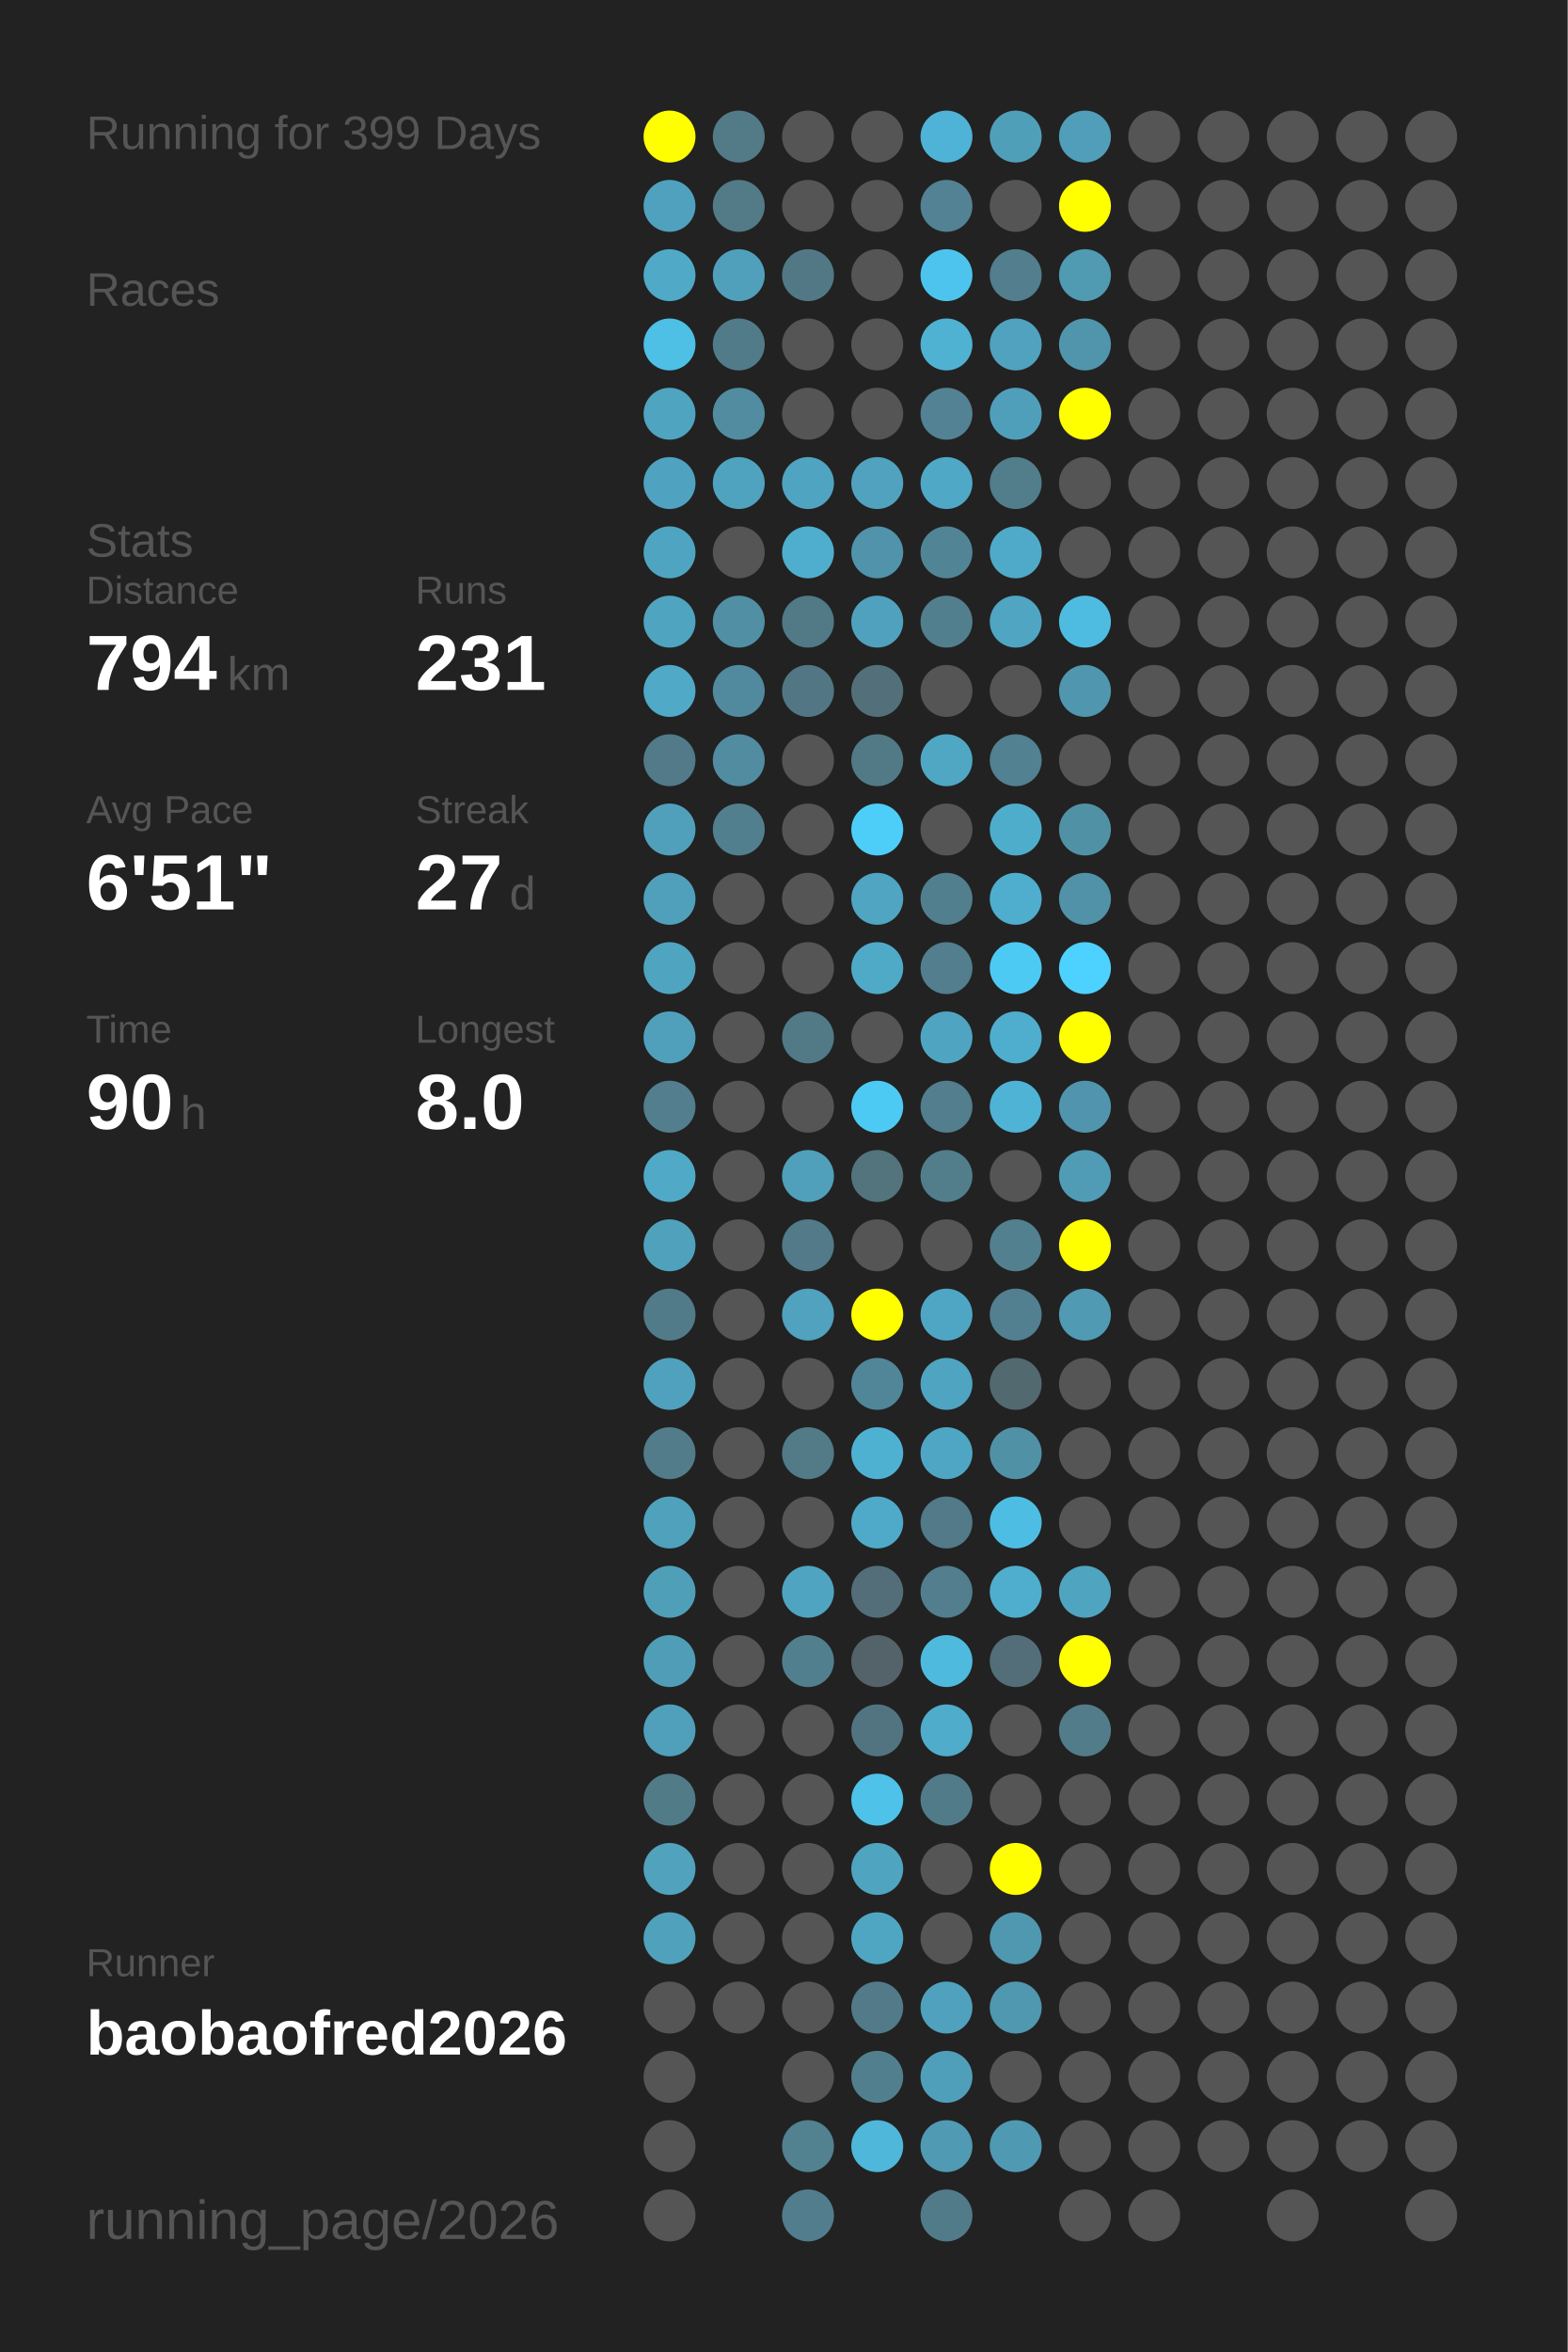
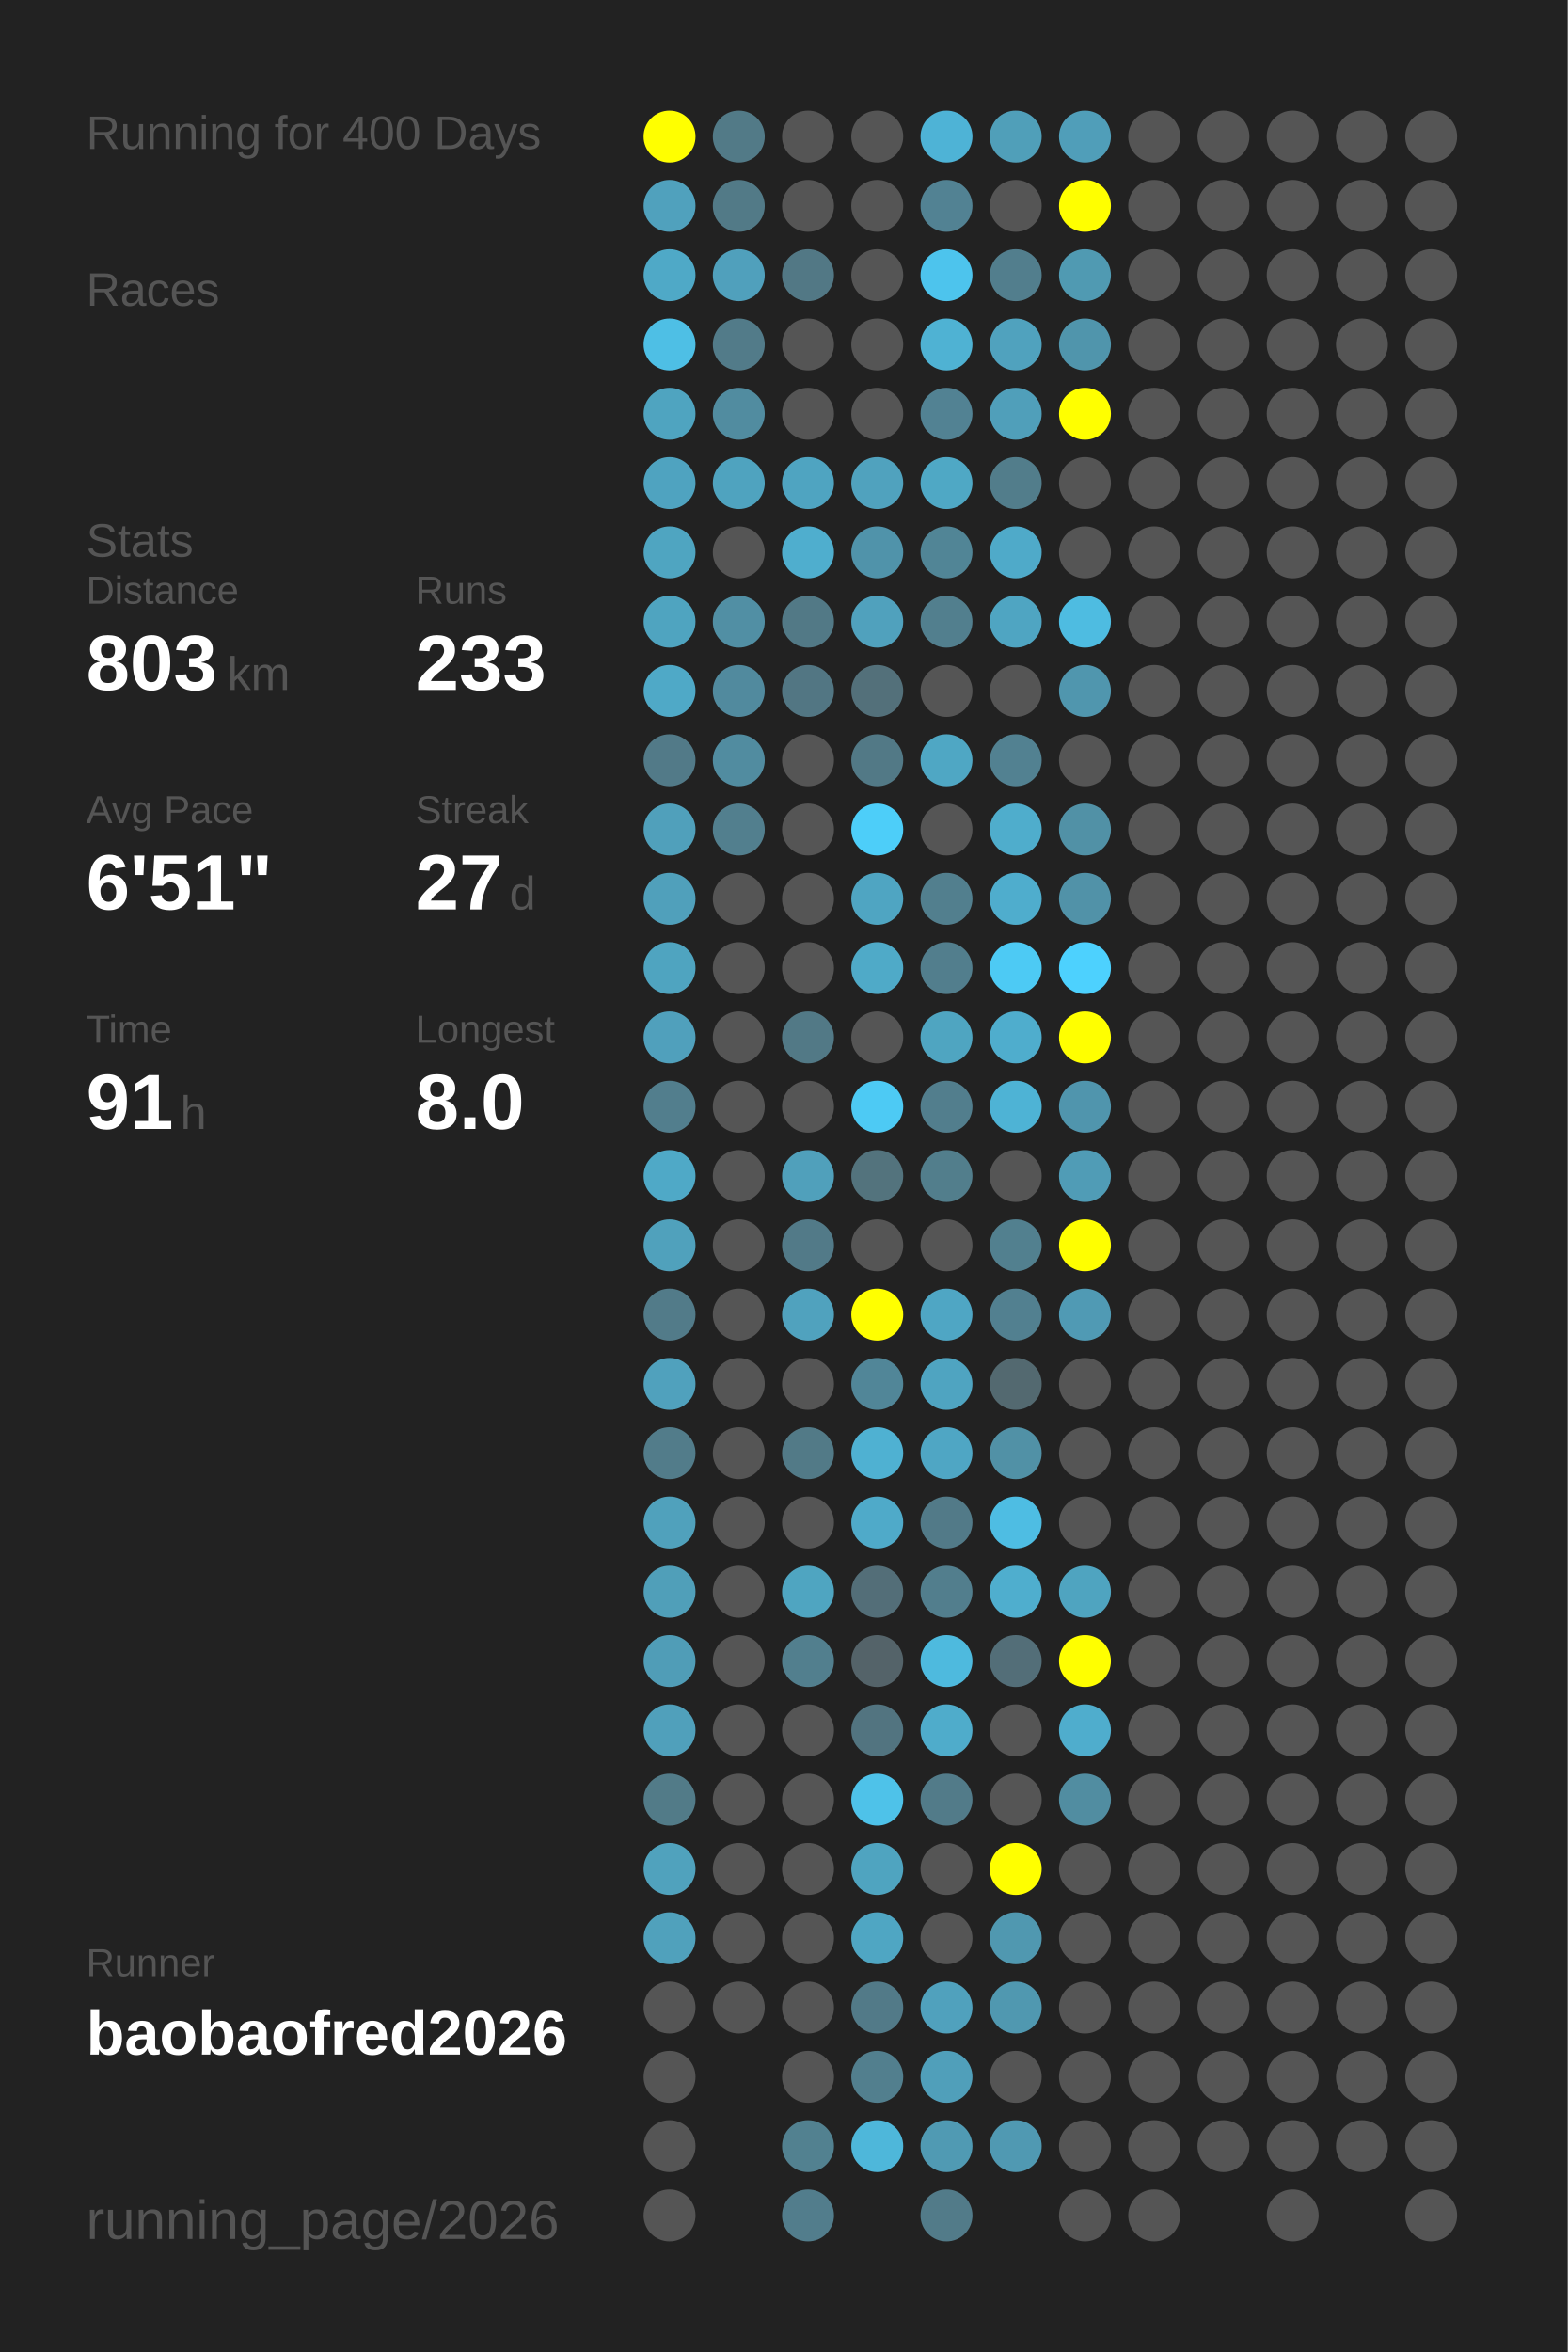
<svg xmlns="http://www.w3.org/2000/svg" baseProfile="full" height="300mm" version="1.1" viewBox="0,0,200,300" width="200mm">
  <defs />
  <rect fill="#222222" height="300" width="200" x="0" y="0" />
-   <text fill="#555555" style="font-size:6px; font-family:Arial;" x="11" y="19">Running for 399 Days</text>
+   <text fill="#555555" style="font-size:6px; font-family:Arial;" x="11" y="19">Running for 400 Days</text>
  <text fill="#555555" style="font-size:6px; font-family:Arial;" x="11" y="39">Races</text>
  <text fill="#555555" style="font-size:6px; font-family:Arial;" x="11" y="71">Stats</text>
  <text fill="#555555" style="font-size:5px; font-family:Arial;" x="11" y="77">Distance</text>
-   <text fill="#FFFFFF" style="font-size:10px; font-family:Arial; font-weight:bold;" x="11" y="88">794</text>
+   <text fill="#FFFFFF" style="font-size:10px; font-family:Arial; font-weight:bold;" x="11" y="88">803</text>
  <text fill="#555555" style="font-size:6px; font-family:Arial;" x="29" y="88">km</text>
  <text fill="#555555" style="font-size:5px; font-family:Arial;" x="53" y="77">Runs</text>
-   <text fill="#FFFFFF" style="font-size:10px; font-family:Arial; font-weight:bold;" x="53" y="88">231</text>
+   <text fill="#FFFFFF" style="font-size:10px; font-family:Arial; font-weight:bold;" x="53" y="88">233</text>
  <text fill="#555555" style="font-size:5px; font-family:Arial;" x="11" y="105">Avg Pace</text>
  <text fill="#FFFFFF" style="font-size:10px; font-family:Arial; font-weight:bold;" x="11" y="116">6'51"</text>
  <text fill="#555555" style="font-size:5px; font-family:Arial;" x="53" y="105">Streak</text>
  <text fill="#FFFFFF" style="font-size:10px; font-family:Arial; font-weight:bold;" x="53" y="116">27</text>
  <text fill="#555555" style="font-size:6px; font-family:Arial;" x="65" y="116">d</text>
  <text fill="#555555" style="font-size:5px; font-family:Arial;" x="11" y="133">Time</text>
-   <text fill="#FFFFFF" style="font-size:10px; font-family:Arial; font-weight:bold;" x="11" y="144">90</text>
+   <text fill="#FFFFFF" style="font-size:10px; font-family:Arial; font-weight:bold;" x="11" y="144">91</text>
  <text fill="#555555" style="font-size:6px; font-family:Arial;" x="23" y="144">h</text>
  <text fill="#555555" style="font-size:5px; font-family:Arial;" x="53" y="133">Longest</text>
  <text fill="#FFFFFF" style="font-size:10px; font-family:Arial; font-weight:bold;" x="53" y="144">8.0</text>
  <text fill="#555555" style="font-size:5px; font-family:Arial;" x="11" y="252.065">Runner</text>
  <text fill="#FFFFFF" style="font-size:8px; font-family:Arial; font-weight:bold;" x="11" y="262.065">baobaofred2026</text>
  <text fill="#555555" style="font-size:7px; font-family:Arial;" x="11" y="285.581">running_page/2026</text>
  <circle cx="85.417" cy="17.419" fill="#FFFF00" r="3.312" />
  <circle cx="85.417" cy="26.258" fill="#50a1bd" r="3.312" />
  <circle cx="85.417" cy="35.097" fill="#4fa9c7" r="3.312" />
  <circle cx="85.417" cy="43.935" fill="#4ebfe5" r="3.312" />
  <circle cx="85.417" cy="52.774" fill="#4fa4c0" r="3.312" />
  <circle cx="85.417" cy="61.613" fill="#4fa3c0" r="3.312" />
  <circle cx="85.417" cy="70.452" fill="#4fa5c1" r="3.312" />
  <circle cx="85.417" cy="79.29" fill="#4fa4c0" r="3.312" />
  <circle cx="85.417" cy="88.129" fill="#4fa9c7" r="3.312" />
  <circle cx="85.417" cy="96.968" fill="#527a88" r="3.312" />
  <circle cx="85.417" cy="105.806" fill="#50a0bb" r="3.312" />
  <circle cx="85.417" cy="114.645" fill="#50a0bb" r="3.312" />
  <circle cx="85.417" cy="123.484" fill="#4fa4c0" r="3.312" />
  <circle cx="85.417" cy="132.323" fill="#50a0bc" r="3.312" />
  <circle cx="85.417" cy="141.161" fill="#527e8d" r="3.312" />
  <circle cx="85.417" cy="150" fill="#4fa9c7" r="3.312" />
  <circle cx="85.417" cy="158.839" fill="#50a1bc" r="3.312" />
  <circle cx="85.417" cy="167.677" fill="#527b89" r="3.312" />
  <circle cx="85.417" cy="176.516" fill="#50a1bd" r="3.312" />
  <circle cx="85.417" cy="185.355" fill="#527c8a" r="3.312" />
  <circle cx="85.417" cy="194.194" fill="#50a1bc" r="3.312" />
  <circle cx="85.417" cy="203.032" fill="#509fb9" r="3.312" />
  <circle cx="85.417" cy="211.871" fill="#509db7" r="3.312" />
  <circle cx="85.417" cy="220.71" fill="#50a0bb" r="3.312" />
  <circle cx="85.417" cy="229.548" fill="#527b88" r="3.312" />
  <circle cx="85.417" cy="238.387" fill="#50a2bd" r="3.312" />
  <circle cx="85.417" cy="247.226" fill="#50a1bc" r="3.312" />
  <circle cx="85.417" cy="256.065" fill="#555555" r="3.312" />
  <circle cx="85.417" cy="264.903" fill="#555555" r="3.312" />
  <circle cx="85.417" cy="273.742" fill="#555555" r="3.312" />
  <circle cx="85.417" cy="282.581" fill="#555555" r="3.312" />
  <circle cx="94.25" cy="17.419" fill="#527a87" r="3.312" />
  <circle cx="94.25" cy="26.258" fill="#527a87" r="3.312" />
  <circle cx="94.25" cy="35.097" fill="#50a0bc" r="3.312" />
  <circle cx="94.25" cy="43.935" fill="#527b89" r="3.312" />
  <circle cx="94.25" cy="52.774" fill="#518ca0" r="3.312" />
  <circle cx="94.25" cy="61.613" fill="#4fa3bf" r="3.312" />
  <circle cx="94.25" cy="70.452" fill="#555555" r="3.312" />
  <circle cx="94.25" cy="79.29" fill="#518fa4" r="3.312" />
  <circle cx="94.25" cy="88.129" fill="#518a9e" r="3.312" />
  <circle cx="94.25" cy="96.968" fill="#518ca0" r="3.312" />
  <circle cx="94.25" cy="105.806" fill="#527f8e" r="3.312" />
  <circle cx="94.25" cy="114.645" fill="#555555" r="3.312" />
  <circle cx="94.25" cy="123.484" fill="#555555" r="3.312" />
  <circle cx="94.25" cy="132.323" fill="#555555" r="3.312" />
  <circle cx="94.25" cy="141.161" fill="#555555" r="3.312" />
  <circle cx="94.25" cy="150" fill="#555555" r="3.312" />
  <circle cx="94.25" cy="158.839" fill="#555555" r="3.312" />
  <circle cx="94.25" cy="167.677" fill="#555555" r="3.312" />
  <circle cx="94.25" cy="176.516" fill="#555555" r="3.312" />
  <circle cx="94.25" cy="185.355" fill="#555555" r="3.312" />
  <circle cx="94.25" cy="194.194" fill="#555555" r="3.312" />
  <circle cx="94.25" cy="203.032" fill="#555555" r="3.312" />
  <circle cx="94.25" cy="211.871" fill="#555555" r="3.312" />
  <circle cx="94.25" cy="220.71" fill="#555555" r="3.312" />
  <circle cx="94.25" cy="229.548" fill="#555555" r="3.312" />
  <circle cx="94.25" cy="238.387" fill="#555555" r="3.312" />
  <circle cx="94.25" cy="247.226" fill="#555555" r="3.312" />
  <circle cx="94.25" cy="256.065" fill="#555555" r="3.312" />
  <circle cx="103.083" cy="17.419" fill="#555555" r="3.312" />
  <circle cx="103.083" cy="26.258" fill="#555555" r="3.312" />
  <circle cx="103.083" cy="35.097" fill="#527885" r="3.312" />
  <circle cx="103.083" cy="43.935" fill="#555555" r="3.312" />
  <circle cx="103.083" cy="52.774" fill="#555555" r="3.312" />
  <circle cx="103.083" cy="61.613" fill="#4fa4c1" r="3.312" />
  <circle cx="103.083" cy="70.452" fill="#4faece" r="3.312" />
  <circle cx="103.083" cy="79.29" fill="#527986" r="3.312" />
  <circle cx="103.083" cy="88.129" fill="#527683" r="3.312" />
  <circle cx="103.083" cy="96.968" fill="#555555" r="3.312" />
  <circle cx="103.083" cy="105.806" fill="#555555" r="3.312" />
  <circle cx="103.083" cy="114.645" fill="#555555" r="3.312" />
  <circle cx="103.083" cy="123.484" fill="#555555" r="3.312" />
  <circle cx="103.083" cy="132.323" fill="#527986" r="3.312" />
  <circle cx="103.083" cy="141.161" fill="#555555" r="3.312" />
  <circle cx="103.083" cy="150" fill="#50a0bb" r="3.312" />
  <circle cx="103.083" cy="158.839" fill="#527a88" r="3.312" />
  <circle cx="103.083" cy="167.677" fill="#50a2be" r="3.312" />
  <circle cx="103.083" cy="176.516" fill="#555555" r="3.312" />
  <circle cx="103.083" cy="185.355" fill="#527a87" r="3.312" />
  <circle cx="103.083" cy="194.194" fill="#555555" r="3.312" />
  <circle cx="103.083" cy="203.032" fill="#4fa5c1" r="3.312" />
  <circle cx="103.083" cy="211.871" fill="#527f8e" r="3.312" />
  <circle cx="103.083" cy="220.71" fill="#555555" r="3.312" />
  <circle cx="103.083" cy="229.548" fill="#555555" r="3.312" />
  <circle cx="103.083" cy="238.387" fill="#555555" r="3.312" />
  <circle cx="103.083" cy="247.226" fill="#555555" r="3.312" />
  <circle cx="103.083" cy="256.065" fill="#555555" r="3.312" />
  <circle cx="103.083" cy="264.903" fill="#555555" r="3.312" />
  <circle cx="103.083" cy="273.742" fill="#528190" r="3.312" />
  <circle cx="103.083" cy="282.581" fill="#527d8c" r="3.312" />
  <circle cx="111.917" cy="17.419" fill="#555555" r="3.312" />
  <circle cx="111.917" cy="26.258" fill="#555555" r="3.312" />
  <circle cx="111.917" cy="35.097" fill="#555555" r="3.312" />
  <circle cx="111.917" cy="43.935" fill="#555555" r="3.312" />
  <circle cx="111.917" cy="52.774" fill="#555555" r="3.312" />
  <circle cx="111.917" cy="61.613" fill="#50a2be" r="3.312" />
  <circle cx="111.917" cy="70.452" fill="#5093aa" r="3.312" />
  <circle cx="111.917" cy="79.29" fill="#50a1bd" r="3.312" />
  <circle cx="111.917" cy="88.129" fill="#53707a" r="3.312" />
  <circle cx="111.917" cy="96.968" fill="#527986" r="3.312" />
  <circle cx="111.917" cy="105.806" fill="#4dcef9" r="3.312" />
  <circle cx="111.917" cy="114.645" fill="#4fa5c2" r="3.312" />
  <circle cx="111.917" cy="123.484" fill="#4faac8" r="3.312" />
  <circle cx="111.917" cy="132.323" fill="#555555" r="3.312" />
  <circle cx="111.917" cy="141.161" fill="#4dcaf4" r="3.312" />
  <circle cx="111.917" cy="150" fill="#53737d" r="3.312" />
  <circle cx="111.917" cy="158.839" fill="#555555" r="3.312" />
  <circle cx="111.917" cy="167.677" fill="#FFFF00" r="3.312" />
  <circle cx="111.917" cy="176.516" fill="#518698" r="3.312" />
  <circle cx="111.917" cy="185.355" fill="#4fb1d2" r="3.312" />
  <circle cx="111.917" cy="194.194" fill="#4faac9" r="3.312" />
  <circle cx="111.917" cy="203.032" fill="#536e78" r="3.312" />
  <circle cx="111.917" cy="211.871" fill="#546369" r="3.312" />
  <circle cx="111.917" cy="220.71" fill="#527480" r="3.312" />
  <circle cx="111.917" cy="229.548" fill="#4ec2e9" r="3.312" />
  <circle cx="111.917" cy="238.387" fill="#4fa4c0" r="3.312" />
  <circle cx="111.917" cy="247.226" fill="#4fa6c3" r="3.312" />
  <circle cx="111.917" cy="256.065" fill="#527a88" r="3.312" />
  <circle cx="111.917" cy="264.903" fill="#527f8e" r="3.312" />
  <circle cx="111.917" cy="273.742" fill="#4eb7da" r="3.312" />
  <circle cx="120.75" cy="17.419" fill="#4eb3d6" r="3.312" />
  <circle cx="120.75" cy="26.258" fill="#528293" r="3.312" />
  <circle cx="120.75" cy="35.097" fill="#4dc4ed" r="3.312" />
  <circle cx="120.75" cy="43.935" fill="#4fb2d3" r="3.312" />
  <circle cx="120.75" cy="52.774" fill="#528293" r="3.312" />
  <circle cx="120.75" cy="61.613" fill="#4fa8c5" r="3.312" />
  <circle cx="120.75" cy="70.452" fill="#518596" r="3.312" />
  <circle cx="120.75" cy="79.29" fill="#527f8e" r="3.312" />
  <circle cx="120.75" cy="88.129" fill="#555555" r="3.312" />
  <circle cx="120.75" cy="96.968" fill="#4fa7c4" r="3.312" />
  <circle cx="120.75" cy="105.806" fill="#555555" r="3.312" />
  <circle cx="120.75" cy="114.645" fill="#527f8e" r="3.312" />
  <circle cx="120.75" cy="123.484" fill="#527e8d" r="3.312" />
  <circle cx="120.75" cy="132.323" fill="#4fa5c1" r="3.312" />
  <circle cx="120.75" cy="141.161" fill="#527e8d" r="3.312" />
  <circle cx="120.75" cy="150" fill="#527e8c" r="3.312" />
  <circle cx="120.75" cy="158.839" fill="#555555" r="3.312" />
  <circle cx="120.75" cy="167.677" fill="#4fa6c4" r="3.312" />
  <circle cx="120.75" cy="176.516" fill="#4fa4c1" r="3.312" />
  <circle cx="120.75" cy="185.355" fill="#4fa6c4" r="3.312" />
  <circle cx="120.75" cy="194.194" fill="#527a88" r="3.312" />
  <circle cx="120.75" cy="203.032" fill="#527e8d" r="3.312" />
  <circle cx="120.75" cy="211.871" fill="#4ebade" r="3.312" />
  <circle cx="120.75" cy="220.71" fill="#4faccb" r="3.312" />
  <circle cx="120.75" cy="229.548" fill="#527b89" r="3.312" />
  <circle cx="120.75" cy="238.387" fill="#555555" r="3.312" />
  <circle cx="120.75" cy="247.226" fill="#555555" r="3.312" />
  <circle cx="120.75" cy="256.065" fill="#50a1bd" r="3.312" />
  <circle cx="120.75" cy="264.903" fill="#509fba" r="3.312" />
  <circle cx="120.75" cy="273.742" fill="#509ab3" r="3.312" />
  <circle cx="120.75" cy="282.581" fill="#527b89" r="3.312" />
  <circle cx="129.583" cy="17.419" fill="#509fb9" r="3.312" />
  <circle cx="129.583" cy="26.258" fill="#555555" r="3.312" />
  <circle cx="129.583" cy="35.097" fill="#527e8d" r="3.312" />
  <circle cx="129.583" cy="43.935" fill="#50a2be" r="3.312" />
  <circle cx="129.583" cy="52.774" fill="#509fba" r="3.312" />
  <circle cx="129.583" cy="61.613" fill="#527d8b" r="3.312" />
  <circle cx="129.583" cy="70.452" fill="#4faac9" r="3.312" />
  <circle cx="129.583" cy="79.29" fill="#4fa5c2" r="3.312" />
  <circle cx="129.583" cy="88.129" fill="#555555" r="3.312" />
  <circle cx="129.583" cy="96.968" fill="#528191" r="3.312" />
  <circle cx="129.583" cy="105.806" fill="#4fadcc" r="3.312" />
  <circle cx="129.583" cy="114.645" fill="#4fadcd" r="3.312" />
  <circle cx="129.583" cy="123.484" fill="#4dcaf4" r="3.312" />
  <circle cx="129.583" cy="132.323" fill="#4fadcd" r="3.312" />
  <circle cx="129.583" cy="141.161" fill="#4eb3d5" r="3.312" />
  <circle cx="129.583" cy="150" fill="#555555" r="3.312" />
  <circle cx="129.583" cy="158.839" fill="#52808f" r="3.312" />
  <circle cx="129.583" cy="167.677" fill="#528090" r="3.312" />
  <circle cx="129.583" cy="176.516" fill="#536970" r="3.312" />
  <circle cx="129.583" cy="185.355" fill="#5191a6" r="3.312" />
  <circle cx="129.583" cy="194.194" fill="#4ebde3" r="3.312" />
  <circle cx="129.583" cy="203.032" fill="#4faece" r="3.312" />
  <circle cx="129.583" cy="211.871" fill="#536e78" r="3.312" />
  <circle cx="129.583" cy="220.71" fill="#555555" r="3.312" />
  <circle cx="129.583" cy="229.548" fill="#555555" r="3.312" />
  <circle cx="129.583" cy="238.387" fill="#FFFF00" r="3.312" />
  <circle cx="129.583" cy="247.226" fill="#5098b0" r="3.312" />
  <circle cx="129.583" cy="256.065" fill="#5098b0" r="3.312" />
  <circle cx="129.583" cy="264.903" fill="#555555" r="3.312" />
  <circle cx="129.583" cy="273.742" fill="#5099b2" r="3.312" />
  <circle cx="138.417" cy="17.419" fill="#509eb9" r="3.312" />
  <circle cx="138.417" cy="26.258" fill="#FFFF00" r="3.312" />
  <circle cx="138.417" cy="35.097" fill="#509ab2" r="3.312" />
  <circle cx="138.417" cy="43.935" fill="#5095ac" r="3.312" />
  <circle cx="138.417" cy="52.774" fill="#FFFF00" r="3.312" />
  <circle cx="138.417" cy="61.613" fill="#555555" r="3.312" />
  <circle cx="138.417" cy="70.452" fill="#555555" r="3.312" />
  <circle cx="138.417" cy="79.29" fill="#4ebce1" r="3.312" />
  <circle cx="138.417" cy="88.129" fill="#5096ae" r="3.312" />
  <circle cx="138.417" cy="96.968" fill="#555555" r="3.312" />
  <circle cx="138.417" cy="105.806" fill="#5191a6" r="3.312" />
  <circle cx="138.417" cy="114.645" fill="#5192a8" r="3.312" />
  <circle cx="138.417" cy="123.484" fill="#4dd1fe" r="3.312" />
  <circle cx="138.417" cy="132.323" fill="#FFFF00" r="3.312" />
  <circle cx="138.417" cy="141.161" fill="#5095ad" r="3.312" />
  <circle cx="138.417" cy="150" fill="#509cb6" r="3.312" />
  <circle cx="138.417" cy="158.839" fill="#FFFF00" r="3.312" />
  <circle cx="138.417" cy="167.677" fill="#509ab4" r="3.312" />
  <circle cx="138.417" cy="176.516" fill="#555555" r="3.312" />
  <circle cx="138.417" cy="185.355" fill="#555555" r="3.312" />
  <circle cx="138.417" cy="194.194" fill="#555555" r="3.312" />
  <circle cx="138.417" cy="203.032" fill="#4fa4c0" r="3.312" />
  <circle cx="138.417" cy="211.871" fill="#FFFF00" r="3.312" />
-   <circle cx="138.417" cy="220.71" fill="#527c8a" r="3.312" />
-   <circle cx="138.417" cy="229.548" fill="#555555" r="3.312" />
+   <circle cx="138.417" cy="220.71" fill="#4fadcd" r="3.312" />
+   <circle cx="138.417" cy="229.548" fill="#518da1" r="3.312" />
  <circle cx="138.417" cy="238.387" fill="#555555" r="3.312" />
  <circle cx="138.417" cy="247.226" fill="#555555" r="3.312" />
  <circle cx="138.417" cy="256.065" fill="#555555" r="3.312" />
  <circle cx="138.417" cy="264.903" fill="#555555" r="3.312" />
  <circle cx="138.417" cy="273.742" fill="#555555" r="3.312" />
  <circle cx="138.417" cy="282.581" fill="#555555" r="3.312" />
  <circle cx="147.25" cy="17.419" fill="#555555" r="3.312" />
  <circle cx="147.25" cy="26.258" fill="#555555" r="3.312" />
  <circle cx="147.25" cy="35.097" fill="#555555" r="3.312" />
  <circle cx="147.25" cy="43.935" fill="#555555" r="3.312" />
  <circle cx="147.25" cy="52.774" fill="#555555" r="3.312" />
  <circle cx="147.25" cy="61.613" fill="#555555" r="3.312" />
  <circle cx="147.25" cy="70.452" fill="#555555" r="3.312" />
  <circle cx="147.25" cy="79.29" fill="#555555" r="3.312" />
  <circle cx="147.25" cy="88.129" fill="#555555" r="3.312" />
  <circle cx="147.25" cy="96.968" fill="#555555" r="3.312" />
  <circle cx="147.25" cy="105.806" fill="#555555" r="3.312" />
  <circle cx="147.25" cy="114.645" fill="#555555" r="3.312" />
  <circle cx="147.25" cy="123.484" fill="#555555" r="3.312" />
  <circle cx="147.25" cy="132.323" fill="#555555" r="3.312" />
  <circle cx="147.25" cy="141.161" fill="#555555" r="3.312" />
  <circle cx="147.25" cy="150" fill="#555555" r="3.312" />
  <circle cx="147.25" cy="158.839" fill="#555555" r="3.312" />
  <circle cx="147.25" cy="167.677" fill="#555555" r="3.312" />
  <circle cx="147.25" cy="176.516" fill="#555555" r="3.312" />
  <circle cx="147.25" cy="185.355" fill="#555555" r="3.312" />
  <circle cx="147.25" cy="194.194" fill="#555555" r="3.312" />
  <circle cx="147.25" cy="203.032" fill="#555555" r="3.312" />
  <circle cx="147.25" cy="211.871" fill="#555555" r="3.312" />
  <circle cx="147.25" cy="220.71" fill="#555555" r="3.312" />
  <circle cx="147.25" cy="229.548" fill="#555555" r="3.312" />
  <circle cx="147.25" cy="238.387" fill="#555555" r="3.312" />
  <circle cx="147.25" cy="247.226" fill="#555555" r="3.312" />
  <circle cx="147.25" cy="256.065" fill="#555555" r="3.312" />
  <circle cx="147.25" cy="264.903" fill="#555555" r="3.312" />
  <circle cx="147.25" cy="273.742" fill="#555555" r="3.312" />
  <circle cx="147.25" cy="282.581" fill="#555555" r="3.312" />
  <circle cx="156.083" cy="17.419" fill="#555555" r="3.312" />
  <circle cx="156.083" cy="26.258" fill="#555555" r="3.312" />
  <circle cx="156.083" cy="35.097" fill="#555555" r="3.312" />
  <circle cx="156.083" cy="43.935" fill="#555555" r="3.312" />
  <circle cx="156.083" cy="52.774" fill="#555555" r="3.312" />
  <circle cx="156.083" cy="61.613" fill="#555555" r="3.312" />
  <circle cx="156.083" cy="70.452" fill="#555555" r="3.312" />
  <circle cx="156.083" cy="79.29" fill="#555555" r="3.312" />
  <circle cx="156.083" cy="88.129" fill="#555555" r="3.312" />
  <circle cx="156.083" cy="96.968" fill="#555555" r="3.312" />
  <circle cx="156.083" cy="105.806" fill="#555555" r="3.312" />
  <circle cx="156.083" cy="114.645" fill="#555555" r="3.312" />
  <circle cx="156.083" cy="123.484" fill="#555555" r="3.312" />
  <circle cx="156.083" cy="132.323" fill="#555555" r="3.312" />
  <circle cx="156.083" cy="141.161" fill="#555555" r="3.312" />
  <circle cx="156.083" cy="150" fill="#555555" r="3.312" />
  <circle cx="156.083" cy="158.839" fill="#555555" r="3.312" />
  <circle cx="156.083" cy="167.677" fill="#555555" r="3.312" />
  <circle cx="156.083" cy="176.516" fill="#555555" r="3.312" />
  <circle cx="156.083" cy="185.355" fill="#555555" r="3.312" />
  <circle cx="156.083" cy="194.194" fill="#555555" r="3.312" />
  <circle cx="156.083" cy="203.032" fill="#555555" r="3.312" />
  <circle cx="156.083" cy="211.871" fill="#555555" r="3.312" />
  <circle cx="156.083" cy="220.71" fill="#555555" r="3.312" />
  <circle cx="156.083" cy="229.548" fill="#555555" r="3.312" />
  <circle cx="156.083" cy="238.387" fill="#555555" r="3.312" />
  <circle cx="156.083" cy="247.226" fill="#555555" r="3.312" />
  <circle cx="156.083" cy="256.065" fill="#555555" r="3.312" />
  <circle cx="156.083" cy="264.903" fill="#555555" r="3.312" />
  <circle cx="156.083" cy="273.742" fill="#555555" r="3.312" />
  <circle cx="164.917" cy="17.419" fill="#555555" r="3.312" />
  <circle cx="164.917" cy="26.258" fill="#555555" r="3.312" />
  <circle cx="164.917" cy="35.097" fill="#555555" r="3.312" />
  <circle cx="164.917" cy="43.935" fill="#555555" r="3.312" />
  <circle cx="164.917" cy="52.774" fill="#555555" r="3.312" />
  <circle cx="164.917" cy="61.613" fill="#555555" r="3.312" />
  <circle cx="164.917" cy="70.452" fill="#555555" r="3.312" />
  <circle cx="164.917" cy="79.29" fill="#555555" r="3.312" />
  <circle cx="164.917" cy="88.129" fill="#555555" r="3.312" />
  <circle cx="164.917" cy="96.968" fill="#555555" r="3.312" />
  <circle cx="164.917" cy="105.806" fill="#555555" r="3.312" />
  <circle cx="164.917" cy="114.645" fill="#555555" r="3.312" />
  <circle cx="164.917" cy="123.484" fill="#555555" r="3.312" />
  <circle cx="164.917" cy="132.323" fill="#555555" r="3.312" />
  <circle cx="164.917" cy="141.161" fill="#555555" r="3.312" />
  <circle cx="164.917" cy="150" fill="#555555" r="3.312" />
  <circle cx="164.917" cy="158.839" fill="#555555" r="3.312" />
  <circle cx="164.917" cy="167.677" fill="#555555" r="3.312" />
  <circle cx="164.917" cy="176.516" fill="#555555" r="3.312" />
  <circle cx="164.917" cy="185.355" fill="#555555" r="3.312" />
  <circle cx="164.917" cy="194.194" fill="#555555" r="3.312" />
  <circle cx="164.917" cy="203.032" fill="#555555" r="3.312" />
  <circle cx="164.917" cy="211.871" fill="#555555" r="3.312" />
  <circle cx="164.917" cy="220.71" fill="#555555" r="3.312" />
  <circle cx="164.917" cy="229.548" fill="#555555" r="3.312" />
  <circle cx="164.917" cy="238.387" fill="#555555" r="3.312" />
  <circle cx="164.917" cy="247.226" fill="#555555" r="3.312" />
  <circle cx="164.917" cy="256.065" fill="#555555" r="3.312" />
  <circle cx="164.917" cy="264.903" fill="#555555" r="3.312" />
  <circle cx="164.917" cy="273.742" fill="#555555" r="3.312" />
  <circle cx="164.917" cy="282.581" fill="#555555" r="3.312" />
  <circle cx="173.75" cy="17.419" fill="#555555" r="3.312" />
  <circle cx="173.75" cy="26.258" fill="#555555" r="3.312" />
  <circle cx="173.75" cy="35.097" fill="#555555" r="3.312" />
  <circle cx="173.75" cy="43.935" fill="#555555" r="3.312" />
  <circle cx="173.75" cy="52.774" fill="#555555" r="3.312" />
  <circle cx="173.75" cy="61.613" fill="#555555" r="3.312" />
  <circle cx="173.75" cy="70.452" fill="#555555" r="3.312" />
  <circle cx="173.75" cy="79.29" fill="#555555" r="3.312" />
  <circle cx="173.75" cy="88.129" fill="#555555" r="3.312" />
  <circle cx="173.75" cy="96.968" fill="#555555" r="3.312" />
  <circle cx="173.75" cy="105.806" fill="#555555" r="3.312" />
  <circle cx="173.75" cy="114.645" fill="#555555" r="3.312" />
  <circle cx="173.75" cy="123.484" fill="#555555" r="3.312" />
  <circle cx="173.75" cy="132.323" fill="#555555" r="3.312" />
  <circle cx="173.75" cy="141.161" fill="#555555" r="3.312" />
  <circle cx="173.75" cy="150" fill="#555555" r="3.312" />
  <circle cx="173.75" cy="158.839" fill="#555555" r="3.312" />
  <circle cx="173.75" cy="167.677" fill="#555555" r="3.312" />
  <circle cx="173.75" cy="176.516" fill="#555555" r="3.312" />
  <circle cx="173.75" cy="185.355" fill="#555555" r="3.312" />
  <circle cx="173.75" cy="194.194" fill="#555555" r="3.312" />
  <circle cx="173.75" cy="203.032" fill="#555555" r="3.312" />
  <circle cx="173.75" cy="211.871" fill="#555555" r="3.312" />
  <circle cx="173.75" cy="220.71" fill="#555555" r="3.312" />
  <circle cx="173.75" cy="229.548" fill="#555555" r="3.312" />
  <circle cx="173.75" cy="238.387" fill="#555555" r="3.312" />
  <circle cx="173.75" cy="247.226" fill="#555555" r="3.312" />
  <circle cx="173.75" cy="256.065" fill="#555555" r="3.312" />
  <circle cx="173.75" cy="264.903" fill="#555555" r="3.312" />
  <circle cx="173.75" cy="273.742" fill="#555555" r="3.312" />
  <circle cx="182.583" cy="17.419" fill="#555555" r="3.312" />
  <circle cx="182.583" cy="26.258" fill="#555555" r="3.312" />
  <circle cx="182.583" cy="35.097" fill="#555555" r="3.312" />
  <circle cx="182.583" cy="43.935" fill="#555555" r="3.312" />
  <circle cx="182.583" cy="52.774" fill="#555555" r="3.312" />
  <circle cx="182.583" cy="61.613" fill="#555555" r="3.312" />
  <circle cx="182.583" cy="70.452" fill="#555555" r="3.312" />
  <circle cx="182.583" cy="79.29" fill="#555555" r="3.312" />
  <circle cx="182.583" cy="88.129" fill="#555555" r="3.312" />
  <circle cx="182.583" cy="96.968" fill="#555555" r="3.312" />
  <circle cx="182.583" cy="105.806" fill="#555555" r="3.312" />
  <circle cx="182.583" cy="114.645" fill="#555555" r="3.312" />
  <circle cx="182.583" cy="123.484" fill="#555555" r="3.312" />
  <circle cx="182.583" cy="132.323" fill="#555555" r="3.312" />
  <circle cx="182.583" cy="141.161" fill="#555555" r="3.312" />
  <circle cx="182.583" cy="150" fill="#555555" r="3.312" />
  <circle cx="182.583" cy="158.839" fill="#555555" r="3.312" />
  <circle cx="182.583" cy="167.677" fill="#555555" r="3.312" />
  <circle cx="182.583" cy="176.516" fill="#555555" r="3.312" />
  <circle cx="182.583" cy="185.355" fill="#555555" r="3.312" />
  <circle cx="182.583" cy="194.194" fill="#555555" r="3.312" />
  <circle cx="182.583" cy="203.032" fill="#555555" r="3.312" />
  <circle cx="182.583" cy="211.871" fill="#555555" r="3.312" />
  <circle cx="182.583" cy="220.71" fill="#555555" r="3.312" />
  <circle cx="182.583" cy="229.548" fill="#555555" r="3.312" />
  <circle cx="182.583" cy="238.387" fill="#555555" r="3.312" />
  <circle cx="182.583" cy="247.226" fill="#555555" r="3.312" />
  <circle cx="182.583" cy="256.065" fill="#555555" r="3.312" />
  <circle cx="182.583" cy="264.903" fill="#555555" r="3.312" />
  <circle cx="182.583" cy="273.742" fill="#555555" r="3.312" />
  <circle cx="182.583" cy="282.581" fill="#555555" r="3.312" />
</svg>
